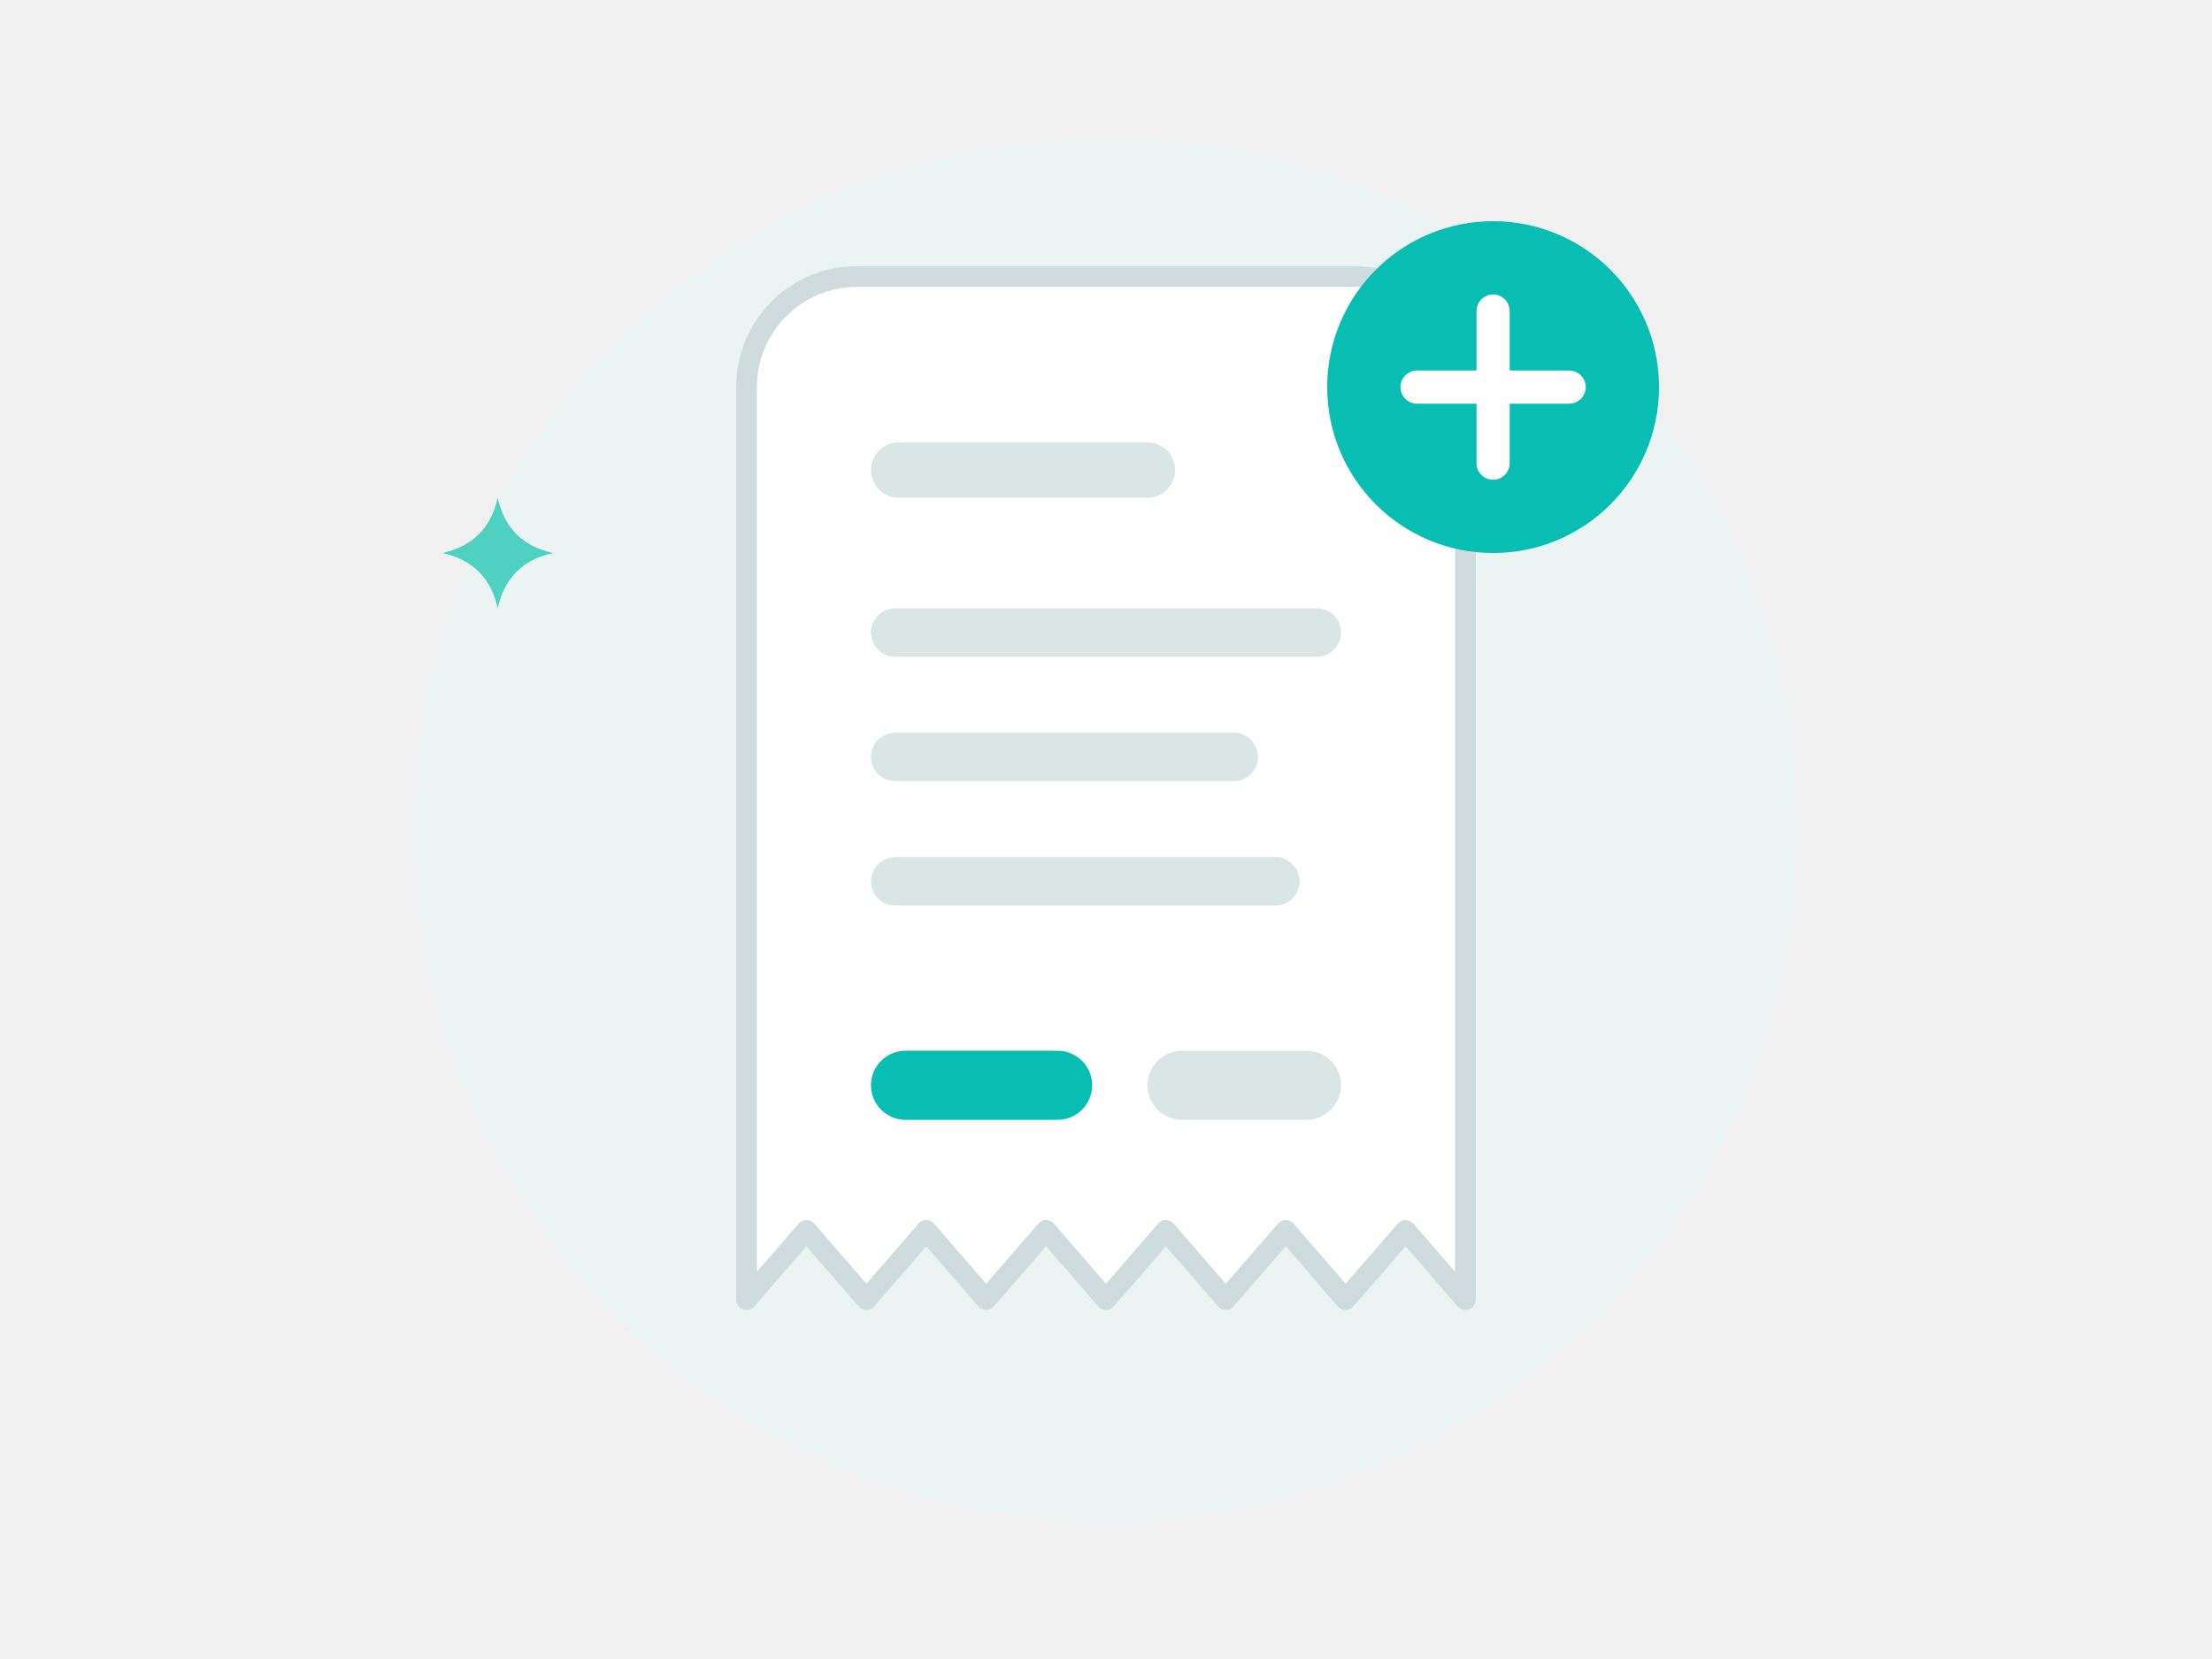
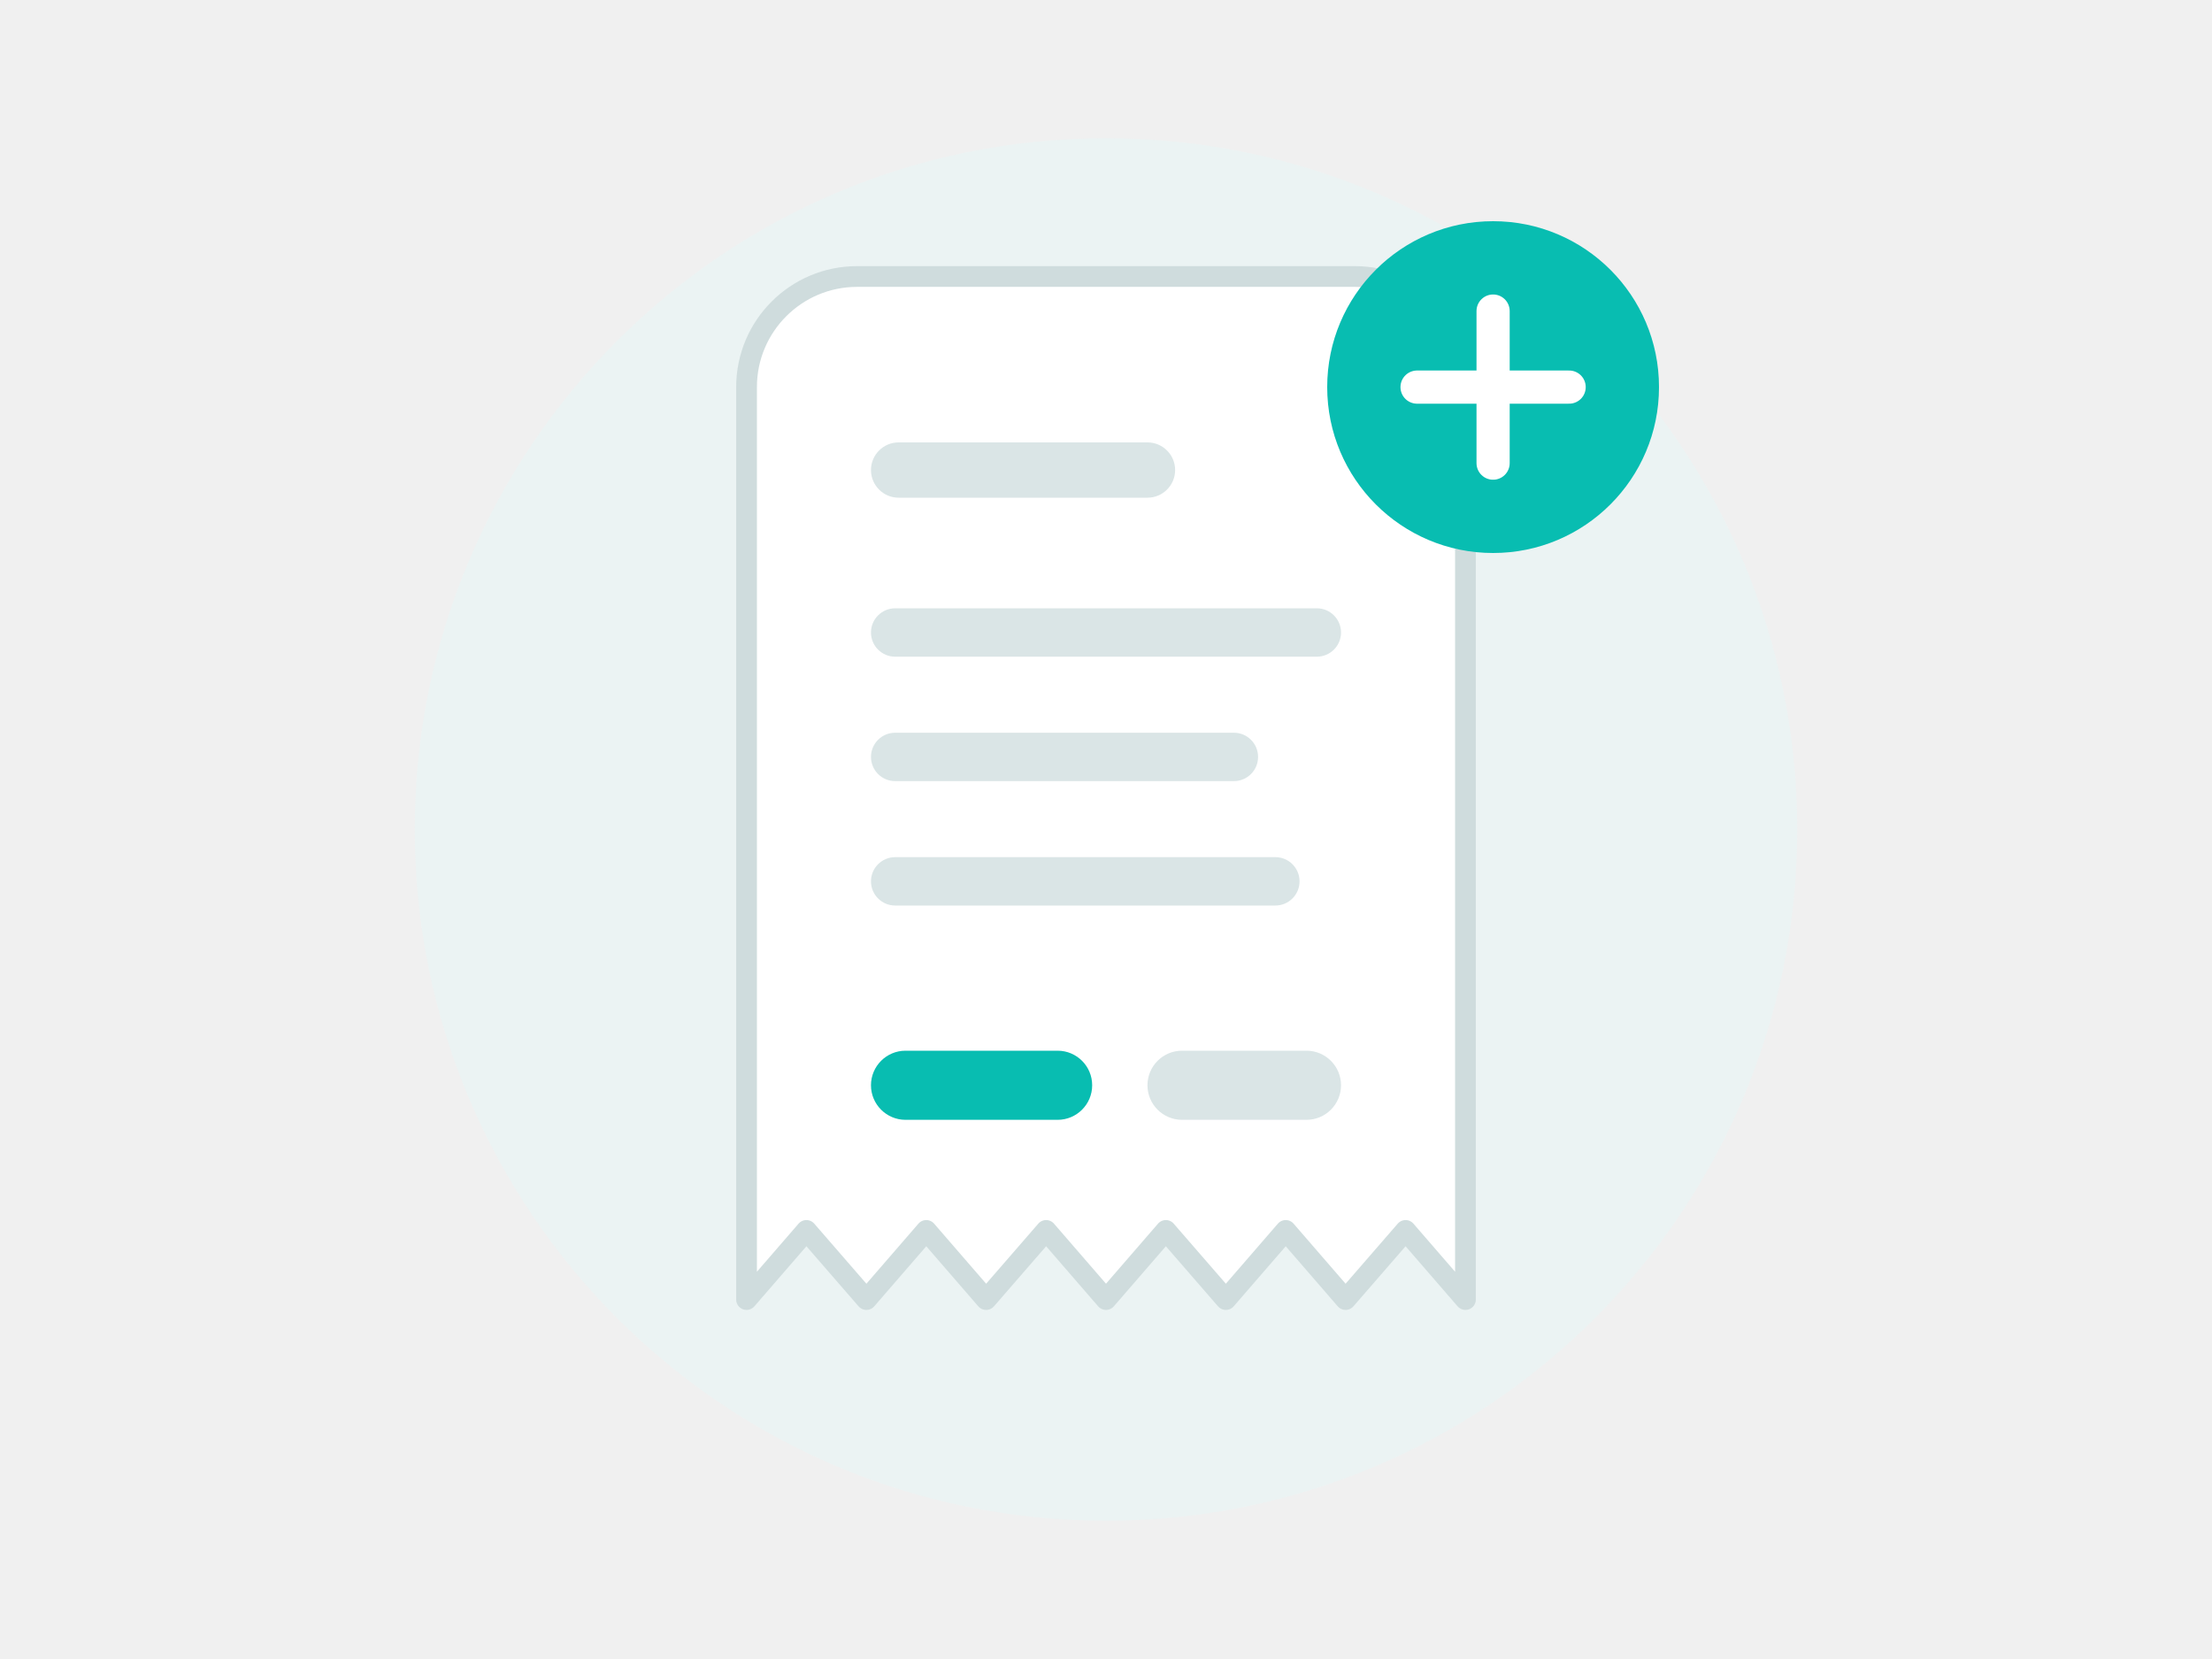
<svg xmlns="http://www.w3.org/2000/svg" viewBox="0 0 160 120" width="160" height="120">
  <circle cx="80" cy="60" r="50" fill="#EBF3F3" />
  <path d="M62 20 H98 A8 8 0 0 1 106 28 V94 L101.67 89 L97.33 94 L93 89 L88.67 94 L84.33 89 L80 94 L75.67 89 L71.33 94 L67 89 L62.67 94 L58.33 89 L54 94 V28 A8 8 0 0 1 62 20Z" fill="#FFFFFF" stroke="#CFDCDD" stroke-width="1.5" stroke-linejoin="round" />
  <rect x="63" y="32" width="22" height="4" rx="2" fill="#DAE5E6" />
  <rect x="63" y="44" width="34" height="3.5" rx="1.75" fill="#DAE5E6" />
  <rect x="63" y="53" width="28" height="3.5" rx="1.75" fill="#DAE5E6" />
  <rect x="63" y="62" width="31" height="3.5" rx="1.75" fill="#DAE5E6" />
  <rect x="63" y="76" width="16" height="5" rx="2.5" fill="#08BDB1" />
  <rect x="83" y="76" width="14" height="5" rx="2.5" fill="#DAE5E6" />
  <circle cx="108" cy="28" r="12" fill="#08BDB1" />
  <path d="M108 22.5v11M102.5 28h11" fill="none" stroke="#FFFFFF" stroke-width="2.4" stroke-linecap="round" stroke-linejoin="round" />
-   <path d="M36 36 Q36.72 39.28 40 40 Q36.72 40.72 36 44 Q35.28 40.72 32 40 Q35.28 39.28 36 36Z" fill="#4FD1C1" />
</svg>
